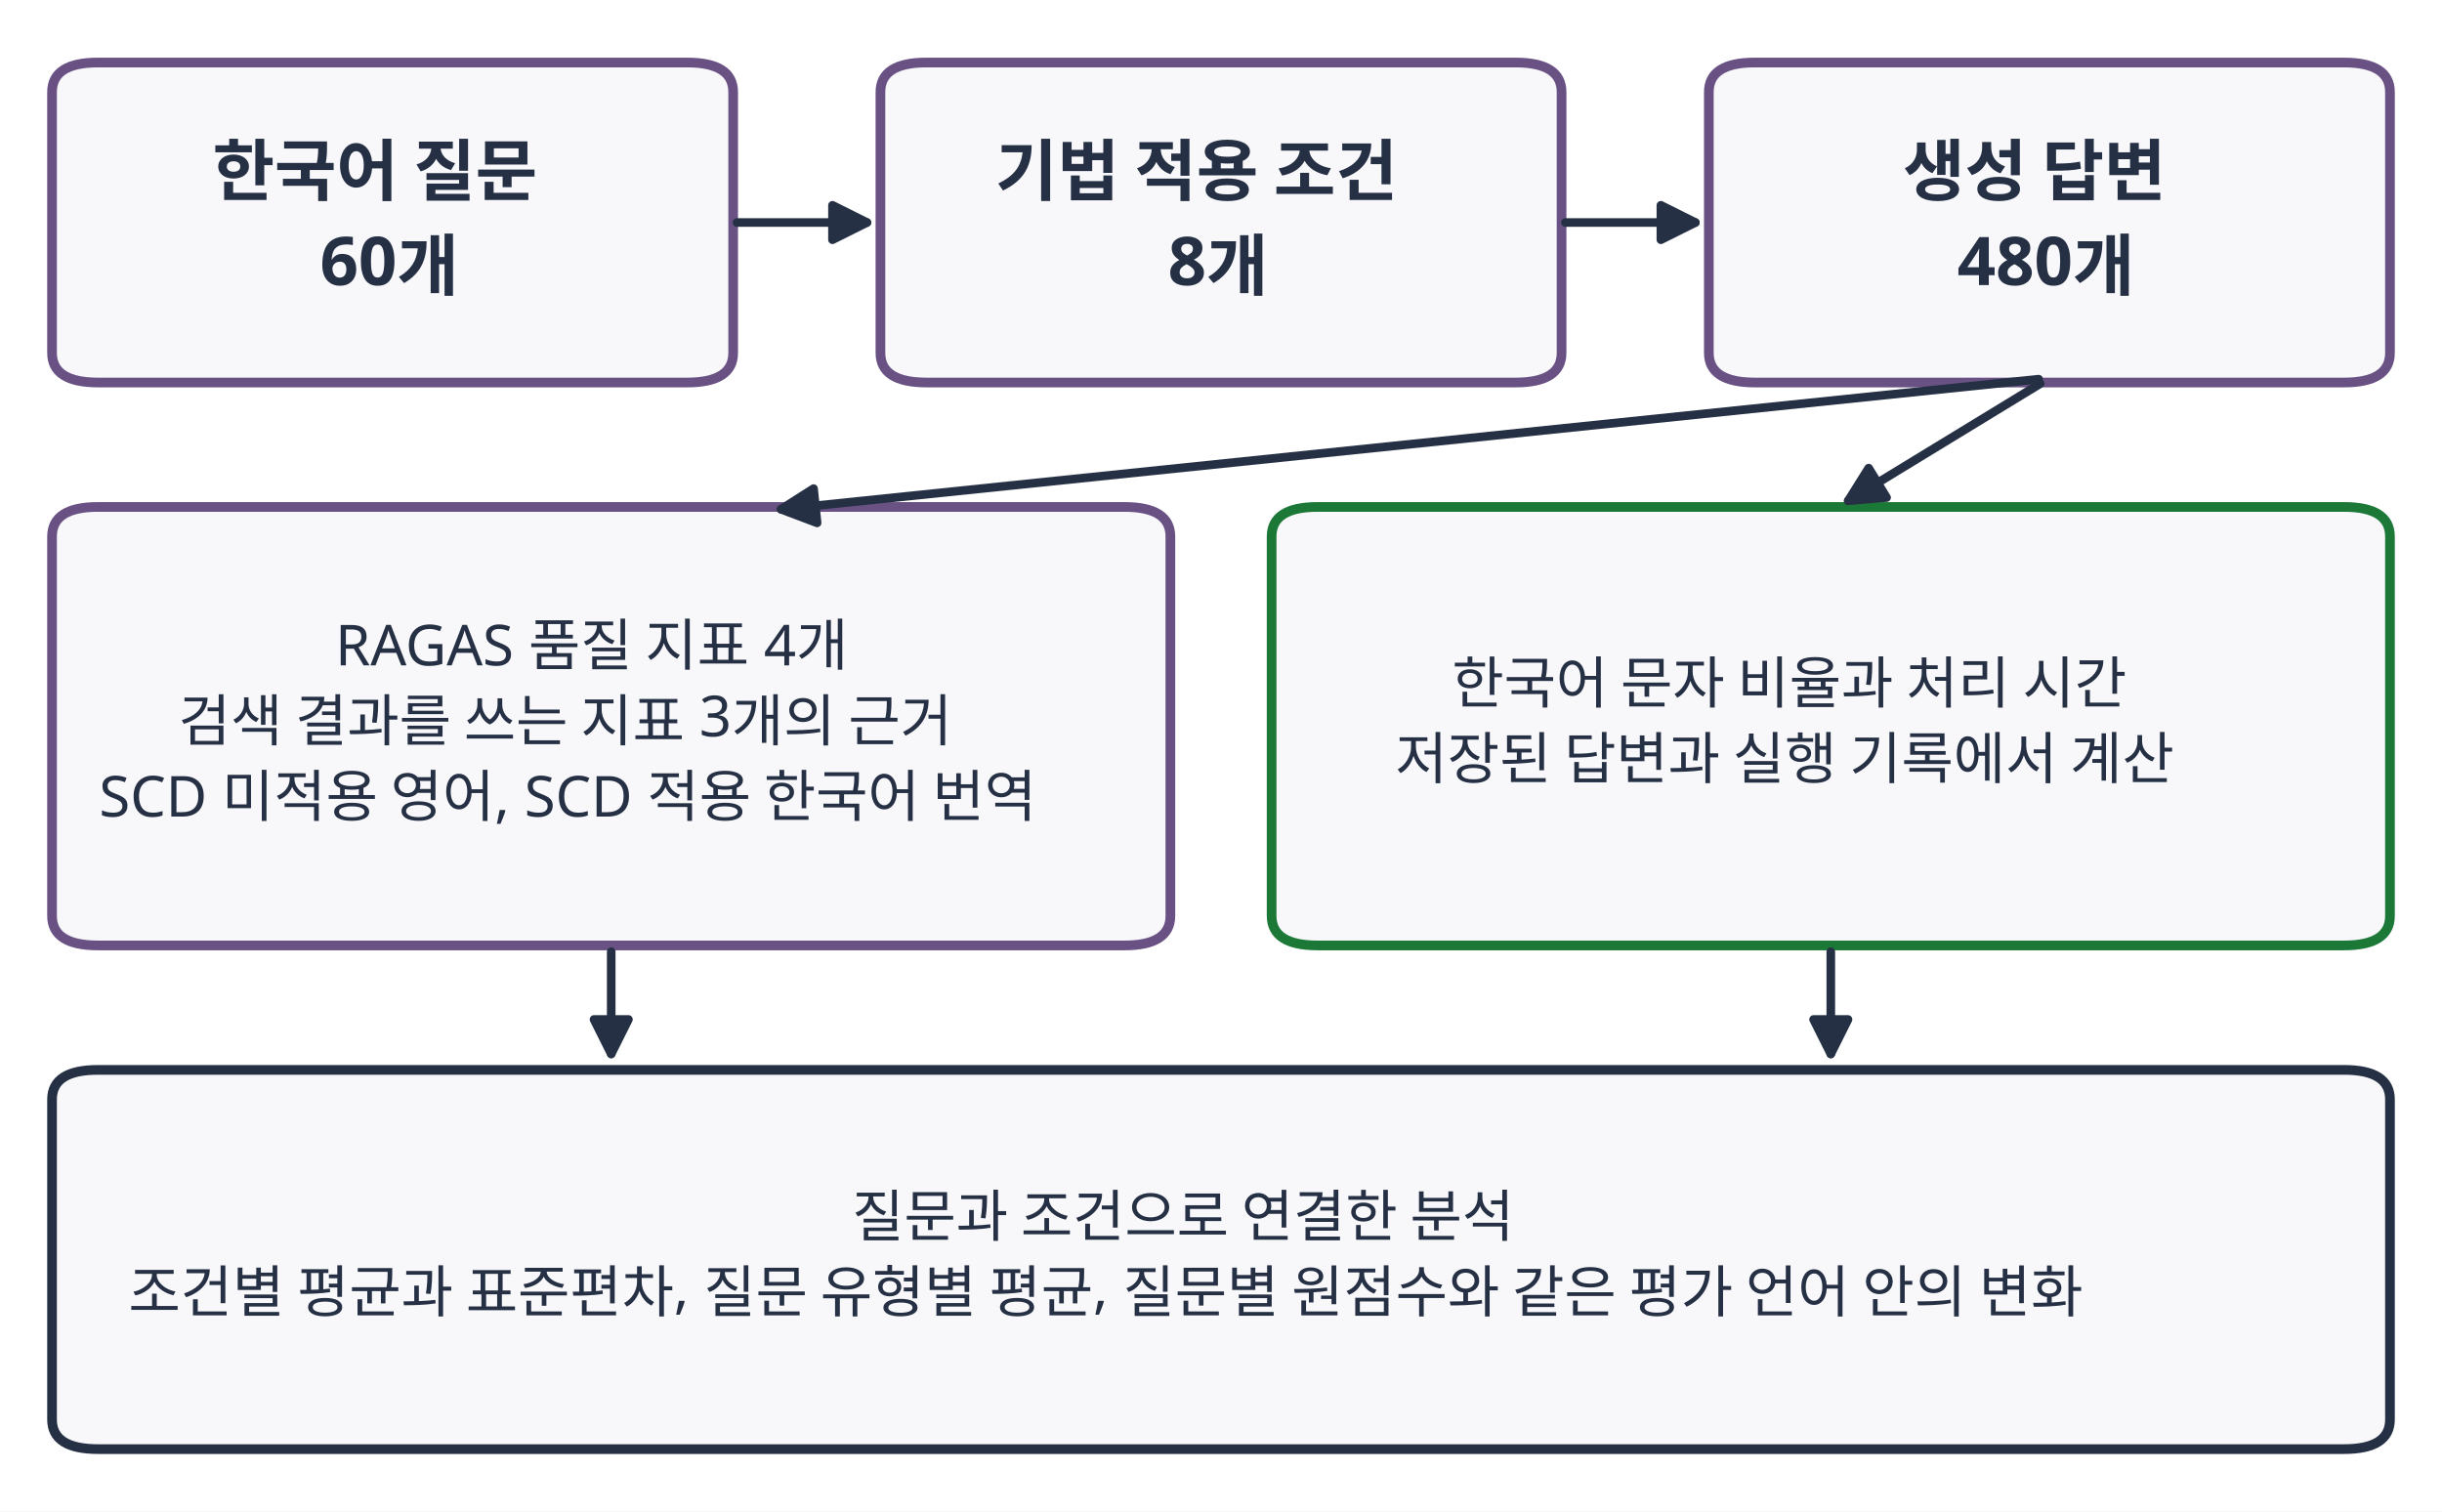
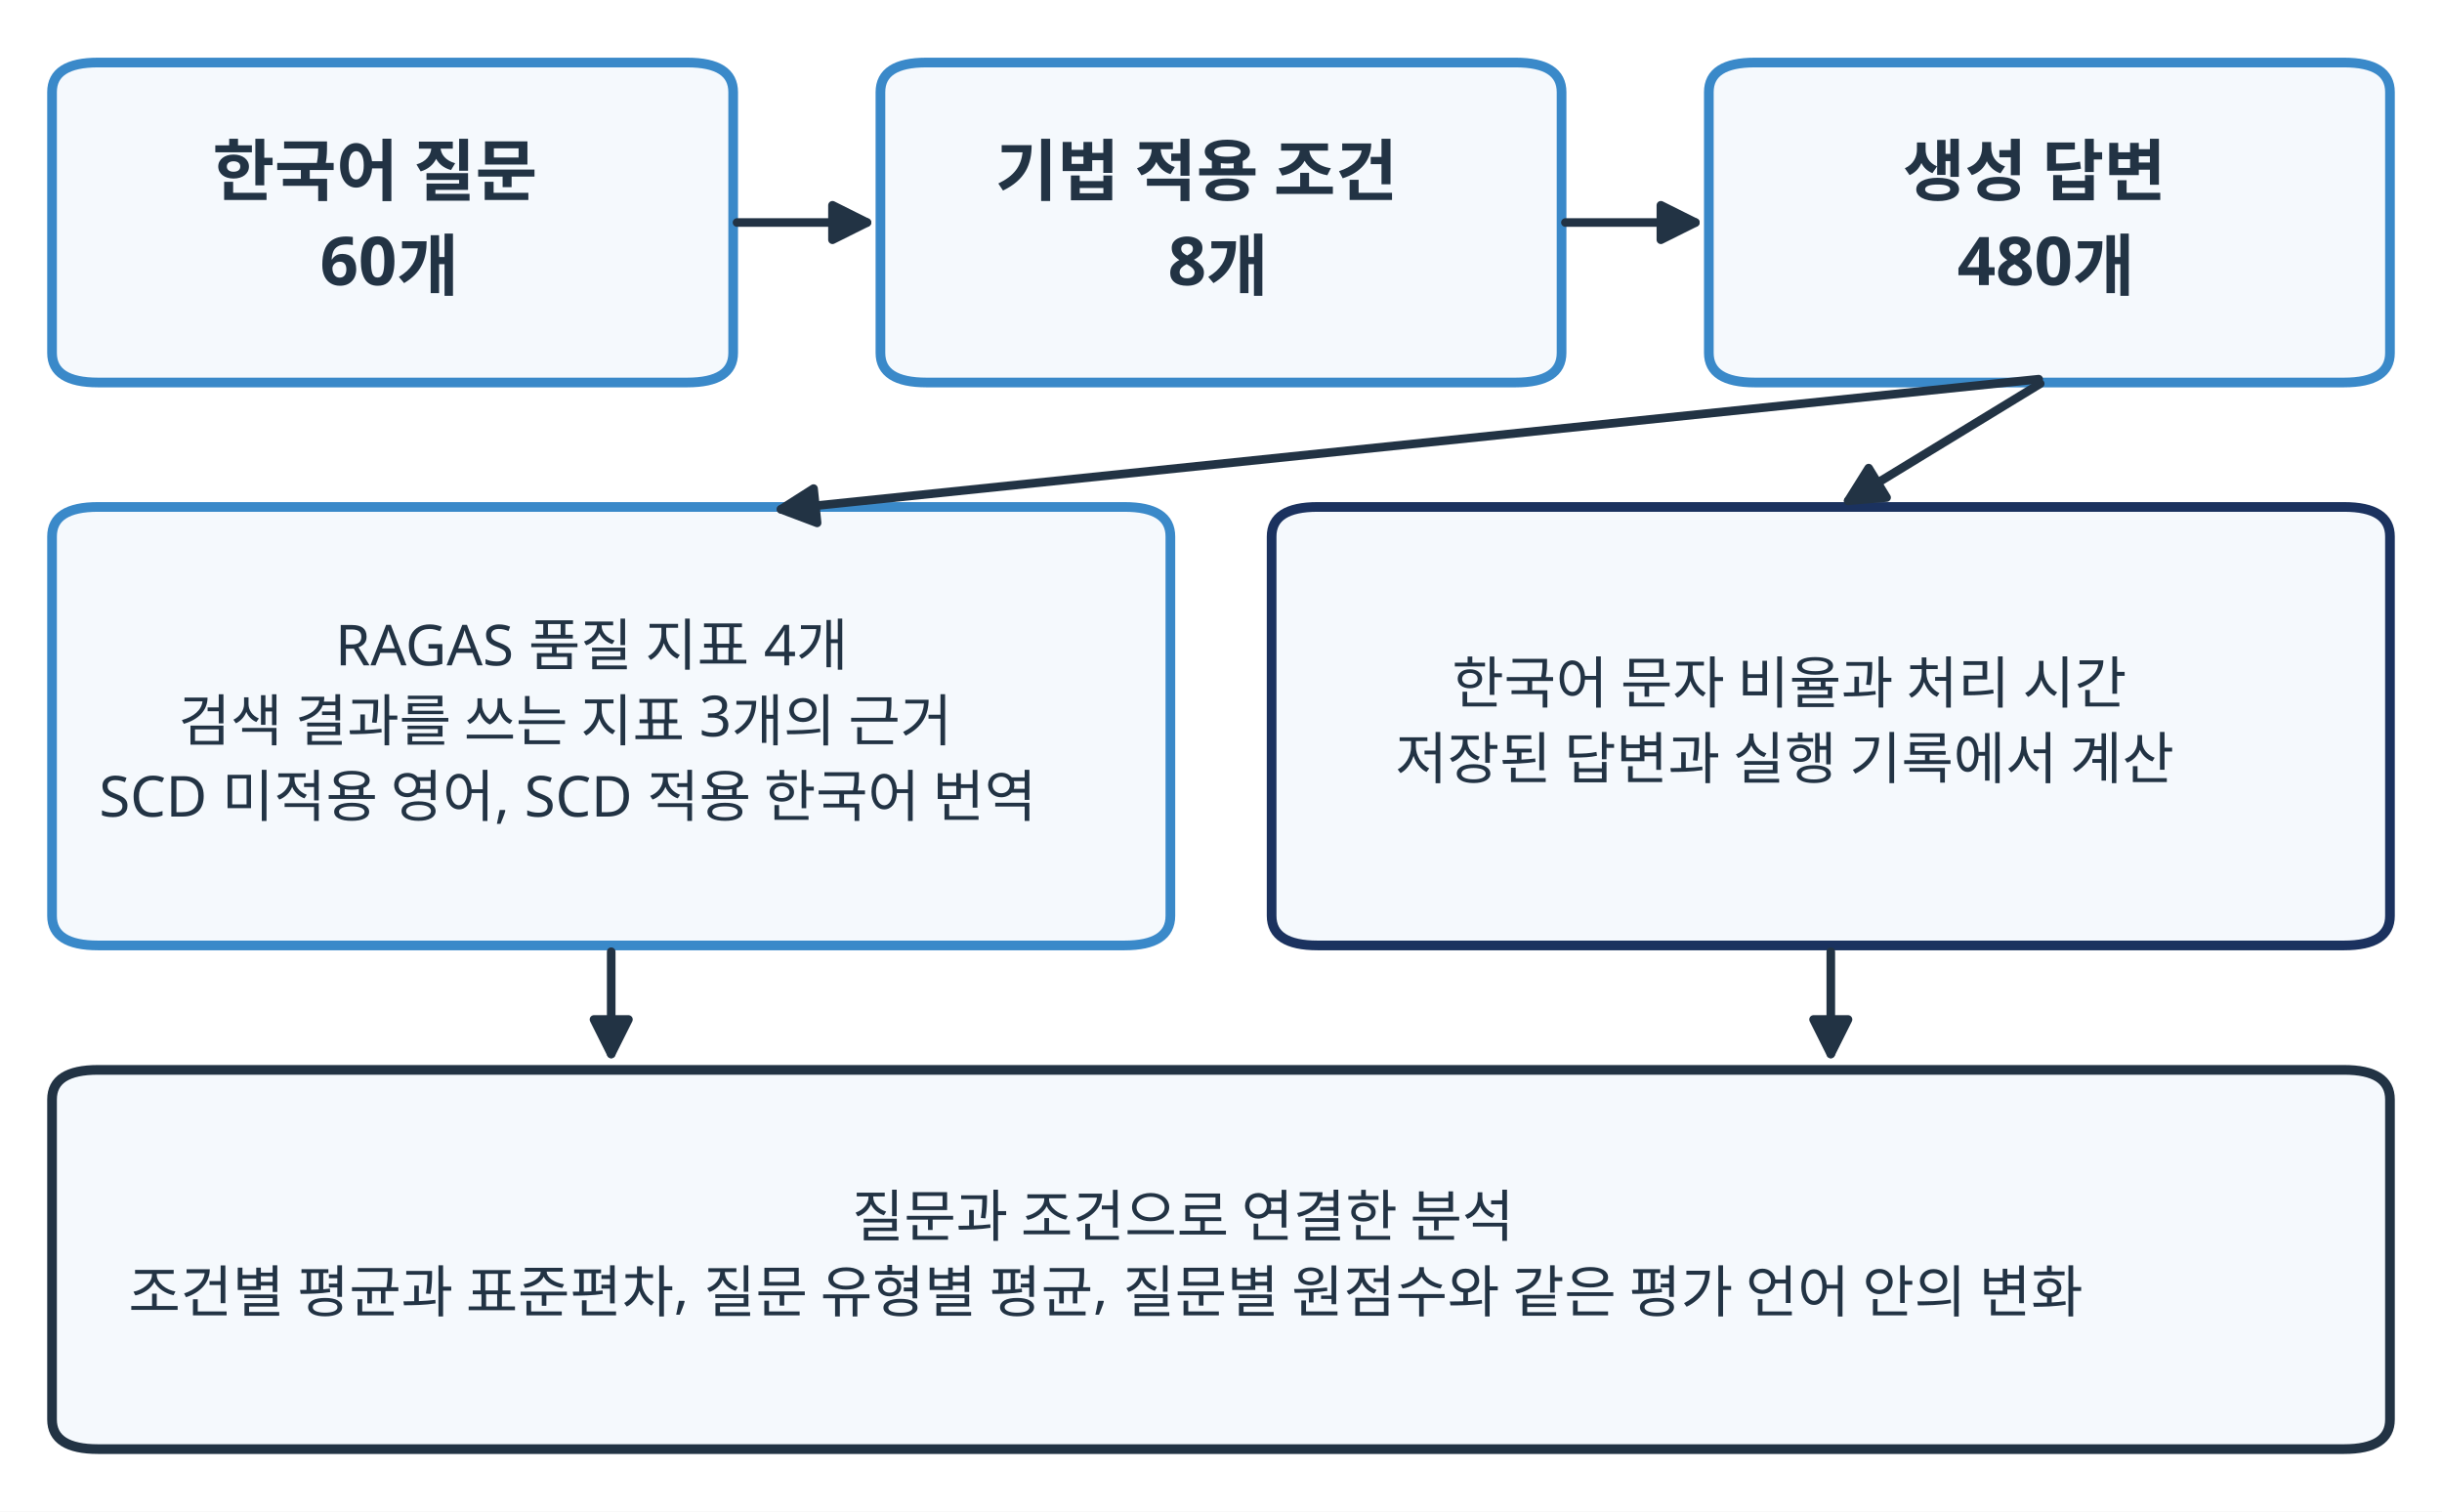
<svg xmlns="http://www.w3.org/2000/svg" width="453.6pt" height="280.8pt" viewBox="0 0 453.6 280.8" version="1.1">
  <defs>
    <style type="text/css">*{stroke-linejoin: round; stroke-linecap: butt}</style>
  </defs>
  <g id="figure_1">
    <g id="patch_1">
      <path d="M 0 280.8  L 453.6 280.8  L 453.6 0  L 0 0  z " style="fill: #ffffff" />
    </g>
    <g id="axes_1">
      <g id="patch_2">
-         <path d="M 18.214 71.054  L 127.636 71.054  Q 136.185 71.054 136.185 65.55  L 136.185 17.118  Q 136.185 11.614 127.636 11.614  L 18.214 11.614  Q 9.665 11.614 9.665 17.118  L 9.665 65.55  Q 9.665 71.054 18.214 71.054  z " clip-path="url(#p60f9f66b80)" style="fill: #f8f8fb; stroke: #695184; stroke-width: 1.8; stroke-linejoin: miter" />
+         <path d="M 18.214 71.054  L 127.636 71.054  Q 136.185 71.054 136.185 65.55  L 136.185 17.118  Q 136.185 11.614 127.636 11.614  L 18.214 11.614  Q 9.665 11.614 9.665 17.118  L 9.665 65.55  Q 9.665 71.054 18.214 71.054  z " clip-path="url(#p551cd249e7)" style="fill: #f5f9fd; stroke: #3a89c9; stroke-width: 1.8; stroke-linejoin: miter" />
      </g>
      <g id="patch_3">
-         <path d="M 172.089 71.054  L 281.511 71.054  Q 290.06 71.054 290.06 65.55  L 290.06 17.118  Q 290.06 11.614 281.511 11.614  L 172.089 11.614  Q 163.54 11.614 163.54 17.118  L 163.54 65.55  Q 163.54 71.054 172.089 71.054  z " clip-path="url(#p60f9f66b80)" style="fill: #f8f8fb; stroke: #695184; stroke-width: 1.8; stroke-linejoin: miter" />
+         <path d="M 172.089 71.054  L 281.511 71.054  Q 290.06 71.054 290.06 65.55  L 290.06 17.118  Q 290.06 11.614 281.511 11.614  L 172.089 11.614  Q 163.54 11.614 163.54 17.118  L 163.54 65.55  Q 163.54 71.054 172.089 71.054  z " clip-path="url(#p551cd249e7)" style="fill: #f5f9fd; stroke: #3a89c9; stroke-width: 1.8; stroke-linejoin: miter" />
      </g>
      <g id="patch_4">
-         <path d="M 325.964 71.054  L 435.386 71.054  Q 443.935 71.054 443.935 65.55  L 443.935 17.118  Q 443.935 11.614 435.386 11.614  L 325.964 11.614  Q 317.415 11.614 317.415 17.118  L 317.415 65.55  Q 317.415 71.054 325.964 71.054  z " clip-path="url(#p60f9f66b80)" style="fill: #f8f8fb; stroke: #695184; stroke-width: 1.8; stroke-linejoin: miter" />
+         <path d="M 325.964 71.054  L 435.386 71.054  Q 443.935 71.054 443.935 65.55  L 443.935 17.118  Q 443.935 11.614 435.386 11.614  L 325.964 11.614  Q 317.415 11.614 317.415 17.118  L 317.415 65.55  Q 317.415 71.054 325.964 71.054  z " clip-path="url(#p551cd249e7)" style="fill: #f5f9fd; stroke: #3a89c9; stroke-width: 1.8; stroke-linejoin: miter" />
      </g>
      <g id="patch_5">
-         <path d="M 18.214 175.624  L 208.848 175.624  Q 217.397 175.624 217.397 170.12  L 217.397 99.673  Q 217.397 94.169 208.848 94.169  L 18.214 94.169  Q 9.665 94.169 9.665 99.673  L 9.665 170.12  Q 9.665 175.624 18.214 175.624  z " clip-path="url(#p60f9f66b80)" style="fill: #f8f8fb; stroke: #695184; stroke-width: 1.8; stroke-linejoin: miter" />
+         <path d="M 18.214 175.624  L 208.848 175.624  Q 217.397 175.624 217.397 170.12  L 217.397 99.673  Q 217.397 94.169 208.848 94.169  L 18.214 94.169  Q 9.665 94.169 9.665 99.673  L 9.665 170.12  Q 9.665 175.624 18.214 175.624  z " clip-path="url(#p551cd249e7)" style="fill: #f5f9fd; stroke: #3a89c9; stroke-width: 1.8; stroke-linejoin: miter" />
      </g>
      <g id="patch_6">
-         <path d="M 244.752 175.624  L 435.386 175.624  Q 443.935 175.624 443.935 170.12  L 443.935 99.673  Q 443.935 94.169 435.386 94.169  L 244.752 94.169  Q 236.203 94.169 236.203 99.673  L 236.203 170.12  Q 236.203 175.624 244.752 175.624  z " clip-path="url(#p60f9f66b80)" style="fill: #f8f8fb; stroke: #1b7837; stroke-width: 1.8; stroke-linejoin: miter" />
+         <path d="M 244.752 175.624  L 435.386 175.624  Q 443.935 175.624 443.935 170.12  L 443.935 99.673  Q 443.935 94.169 435.386 94.169  L 244.752 94.169  Q 236.203 94.169 236.203 99.673  L 236.203 170.12  Q 236.203 175.624 244.752 175.624  z " clip-path="url(#p551cd249e7)" style="fill: #f5f9fd; stroke: #1b325f; stroke-width: 1.8; stroke-linejoin: miter" />
      </g>
      <g id="patch_7">
-         <path d="M 18.214 269.186  L 435.386 269.186  Q 443.935 269.186 443.935 263.682  L 443.935 204.243  Q 443.935 198.739 435.386 198.739  L 18.214 198.739  Q 9.665 198.739 9.665 204.243  L 9.665 263.682  Q 9.665 269.186 18.214 269.186  z " clip-path="url(#p60f9f66b80)" style="fill: #f8f8fb; stroke: #263044; stroke-width: 1.8; stroke-linejoin: miter" />
+         <path d="M 18.214 269.186  L 435.386 269.186  Q 443.935 269.186 443.935 263.682  L 443.935 204.243  Q 443.935 198.739 435.386 198.739  L 18.214 198.739  Q 9.665 198.739 9.665 204.243  L 9.665 263.682  Q 9.665 269.186 18.214 269.186  z " clip-path="url(#p551cd249e7)" style="fill: #f5f9fd; stroke: #223344; stroke-width: 1.8; stroke-linejoin: miter" />
      </g>
      <g id="text_1">
-         <text style="font-weight: 700; font-size: 12.5px; font-family: 'Malgun Gothic'; fill: #263044" transform="translate(39.47766 36.24338)">한국어 질문</text>
-         <text style="font-weight: 700; font-size: 12.5px; font-family: 'Malgun Gothic'; fill: #263044" transform="translate(59.43078 52.9593)">60개</text>
+         <text style="font-weight: 700; font-size: 12.5px; font-family: 'Malgun Gothic'; fill: #223344" transform="translate(39.47766 36.24338)">한국어 질문</text>
+         <text style="font-weight: 700; font-size: 12.5px; font-family: 'Malgun Gothic'; fill: #223344" transform="translate(59.43078 52.9593)">60개</text>
      </g>
      <g id="text_2">
-         <text style="font-weight: 700; font-size: 12.5px; font-family: 'Malgun Gothic'; fill: #263044" transform="translate(184.9055 36.24338)">기법 적용 조건</text>
-         <text style="font-weight: 700; font-size: 12.5px; font-family: 'Malgun Gothic'; fill: #263044" transform="translate(216.9279 52.9593)">8개</text>
+         <text style="font-weight: 700; font-size: 12.5px; font-family: 'Malgun Gothic'; fill: #223344" transform="translate(184.9055 36.24338)">기법 적용 조건</text>
+         <text style="font-weight: 700; font-size: 12.5px; font-family: 'Malgun Gothic'; fill: #223344" transform="translate(216.9279 52.9593)">8개</text>
      </g>
      <g id="text_3">
-         <text style="font-weight: 700; font-size: 12.5px; font-family: 'Malgun Gothic'; fill: #263044" transform="translate(353.4778 36.24338)">생성 답변</text>
-         <text style="font-weight: 700; font-size: 12.5px; font-family: 'Malgun Gothic'; fill: #263044" transform="translate(363.5589 52.9593)">480개</text>
+         <text style="font-weight: 700; font-size: 12.5px; font-family: 'Malgun Gothic'; fill: #223344" transform="translate(353.4778 36.24338)">생성 답변</text>
+         <text style="font-weight: 700; font-size: 12.5px; font-family: 'Malgun Gothic'; fill: #223344" transform="translate(363.5589 52.9593)">480개</text>
      </g>
      <g id="patch_8">
-         <path d="M 136.9 41.334  Q 149.861 41.334 161.033 41.334  " style="fill: none; stroke: #263044; stroke-width: 1.6; stroke-linecap: round" />
-         <path d="M 154.633 38.134  L 161.033 41.334  L 154.633 44.534  z " style="fill: #263044; stroke: #263044; stroke-width: 1.6; stroke-linecap: round" />
+         <path d="M 136.9 41.334  Q 149.861 41.334 161.033 41.334  " style="fill: none; stroke: #223344; stroke-width: 1.6; stroke-linecap: round" />
+         <path d="M 154.633 38.134  L 161.033 41.334  L 154.633 44.534  z " style="fill: #223344; stroke: #223344; stroke-width: 1.6; stroke-linecap: round" />
      </g>
      <g id="patch_9">
-         <path d="M 290.775 41.334  Q 303.736 41.334 314.908 41.334  " style="fill: none; stroke: #263044; stroke-width: 1.6; stroke-linecap: round" />
-         <path d="M 308.508 38.134  L 314.908 41.334  L 308.508 44.534  z " style="fill: #263044; stroke: #263044; stroke-width: 1.6; stroke-linecap: round" />
+         <path d="M 290.775 41.334  Q 303.736 41.334 314.908 41.334  " style="fill: none; stroke: #223344; stroke-width: 1.6; stroke-linecap: round" />
+         <path d="M 308.508 38.134  L 314.908 41.334  L 308.508 44.534  z " style="fill: #223344; stroke: #223344; stroke-width: 1.6; stroke-linecap: round" />
      </g>
      <g id="text_4">
-         <text style="font-size: 10.5px; font-family: 'Malgun Gothic'; fill: #263044" transform="translate(62.27608 123.5997)">RAGAS 품질 지표 4개</text>
-         <text style="font-size: 10.5px; font-family: 'Malgun Gothic'; fill: #263044" transform="translate(33.16073 137.6411)">검색 결과를 쓰는 지표 3개의 근거</text>
-         <text style="font-size: 10.5px; font-family: 'Malgun Gothic'; fill: #263044" transform="translate(18.40905 151.6825)">SCD 미적용 영어, SCD 적용 한국어 번역</text>
+         <text style="font-size: 10.5px; font-family: 'Malgun Gothic'; fill: #223344" transform="translate(62.27608 123.5997)">RAGAS 품질 지표 4개</text>
+         <text style="font-size: 10.5px; font-family: 'Malgun Gothic'; fill: #223344" transform="translate(33.16073 137.6411)">검색 결과를 쓰는 지표 3개의 근거</text>
+         <text style="font-size: 10.5px; font-family: 'Malgun Gothic'; fill: #223344" transform="translate(18.40905 151.6825)">SCD 미적용 영어, SCD 적용 한국어 번역</text>
      </g>
      <g id="text_5">
-         <text style="font-size: 10.5px; font-family: 'Malgun Gothic'; fill: #263044" transform="translate(269.6863 130.6204)">한국어 문자 비율과 처리 시간</text>
-         <text style="font-size: 10.5px; font-family: 'Malgun Gothic'; fill: #263044" transform="translate(259.1863 144.6618)">저장된 답변과 실행 기록에서 계산</text>
+         <text style="font-size: 10.5px; font-family: 'Malgun Gothic'; fill: #223344" transform="translate(269.6863 130.6204)">한국어 문자 비율과 처리 시간</text>
+         <text style="font-size: 10.5px; font-family: 'Malgun Gothic'; fill: #223344" transform="translate(259.1863 144.6618)">저장된 답변과 실행 기록에서 계산</text>
      </g>
      <g id="patch_10">
-         <path d="M 378.685 70.434  Q 260.993 82.611 145.082 94.605  " style="fill: none; stroke: #263044; stroke-width: 1.6; stroke-linecap: round" />
-         <path d="M 151.777 97.129  L 145.082 94.605  L 151.118 90.763  z " style="fill: #263044; stroke: #263044; stroke-width: 1.6; stroke-linecap: round" />
+         <path d="M 378.685 70.434  Q 260.993 82.611 145.082 94.605  " style="fill: none; stroke: #223344; stroke-width: 1.6; stroke-linecap: round" />
+         <path d="M 151.777 97.129  L 145.082 94.605  L 151.118 90.763  z " style="fill: #223344; stroke: #223344; stroke-width: 1.6; stroke-linecap: round" />
      </g>
      <g id="patch_11">
-         <path d="M 378.967 71.27  Q 360.372 82.612 343.303 93.022  " style="fill: none; stroke: #263044; stroke-width: 1.6; stroke-linecap: round" />
-         <path d="M 350.434 92.421  L 343.303 93.022  L 347.101 86.958  z " style="fill: #263044; stroke: #263044; stroke-width: 1.6; stroke-linecap: round" />
+         <path d="M 378.967 71.27  Q 360.372 82.612 343.303 93.022  " style="fill: none; stroke: #223344; stroke-width: 1.6; stroke-linecap: round" />
+         <path d="M 350.434 92.421  L 343.303 93.022  L 347.101 86.958  z " style="fill: #223344; stroke: #223344; stroke-width: 1.6; stroke-linecap: round" />
      </g>
      <g id="text_6">
-         <text style="font-size: 10.5px; font-family: 'Malgun Gothic'; fill: #263044" transform="translate(158.2629 229.6866)">질문과 조건으로 연결한 분석</text>
-         <text style="font-size: 10.5px; font-family: 'Malgun Gothic'; fill: #263044" transform="translate(23.85469 243.728)">조건별 평균과 표준편차, 질문 유형별 평균, 질문별 원점수와 같은 평가 언어 안의 변화</text>
+         <text style="font-size: 10.5px; font-family: 'Malgun Gothic'; fill: #223344" transform="translate(158.2629 229.6866)">질문과 조건으로 연결한 분석</text>
+         <text style="font-size: 10.5px; font-family: 'Malgun Gothic'; fill: #223344" transform="translate(23.85469 243.728)">조건별 평균과 표준편차, 질문 유형별 평균, 질문별 원점수와 같은 평가 언어 안의 변화</text>
      </g>
      <g id="patch_12">
-         <path d="M 113.531 176.796  Q 113.531 187.181 113.531 195.777  " style="fill: none; stroke: #263044; stroke-width: 1.6; stroke-linecap: round" />
-         <path d="M 116.731 189.377  L 113.531 195.777  L 110.331 189.377  z " style="fill: #263044; stroke: #263044; stroke-width: 1.6; stroke-linecap: round" />
+         <path d="M 113.531 176.796  Q 113.531 187.181 113.531 195.777  " style="fill: none; stroke: #223344; stroke-width: 1.6; stroke-linecap: round" />
+         <path d="M 116.731 189.377  L 113.531 195.777  L 110.331 189.377  z " style="fill: #223344; stroke: #223344; stroke-width: 1.6; stroke-linecap: round" />
      </g>
      <g id="patch_13">
-         <path d="M 340.069 176.796  Q 340.069 187.181 340.069 195.777  " style="fill: none; stroke: #263044; stroke-width: 1.6; stroke-linecap: round" />
-         <path d="M 343.269 189.377  L 340.069 195.777  L 336.869 189.377  z " style="fill: #263044; stroke: #263044; stroke-width: 1.6; stroke-linecap: round" />
+         <path d="M 340.069 176.796  Q 340.069 187.181 340.069 195.777  " style="fill: none; stroke: #223344; stroke-width: 1.6; stroke-linecap: round" />
+         <path d="M 343.269 189.377  L 340.069 195.777  L 336.869 189.377  z " style="fill: #223344; stroke: #223344; stroke-width: 1.6; stroke-linecap: round" />
      </g>
    </g>
  </g>
  <defs>
-     <clipPath id="p60f9f66b80">
+     <clipPath id="p551cd249e7">
      <rect x="4.536" y="2.808" width="444.528" height="275.184" />
    </clipPath>
  </defs>
</svg>
